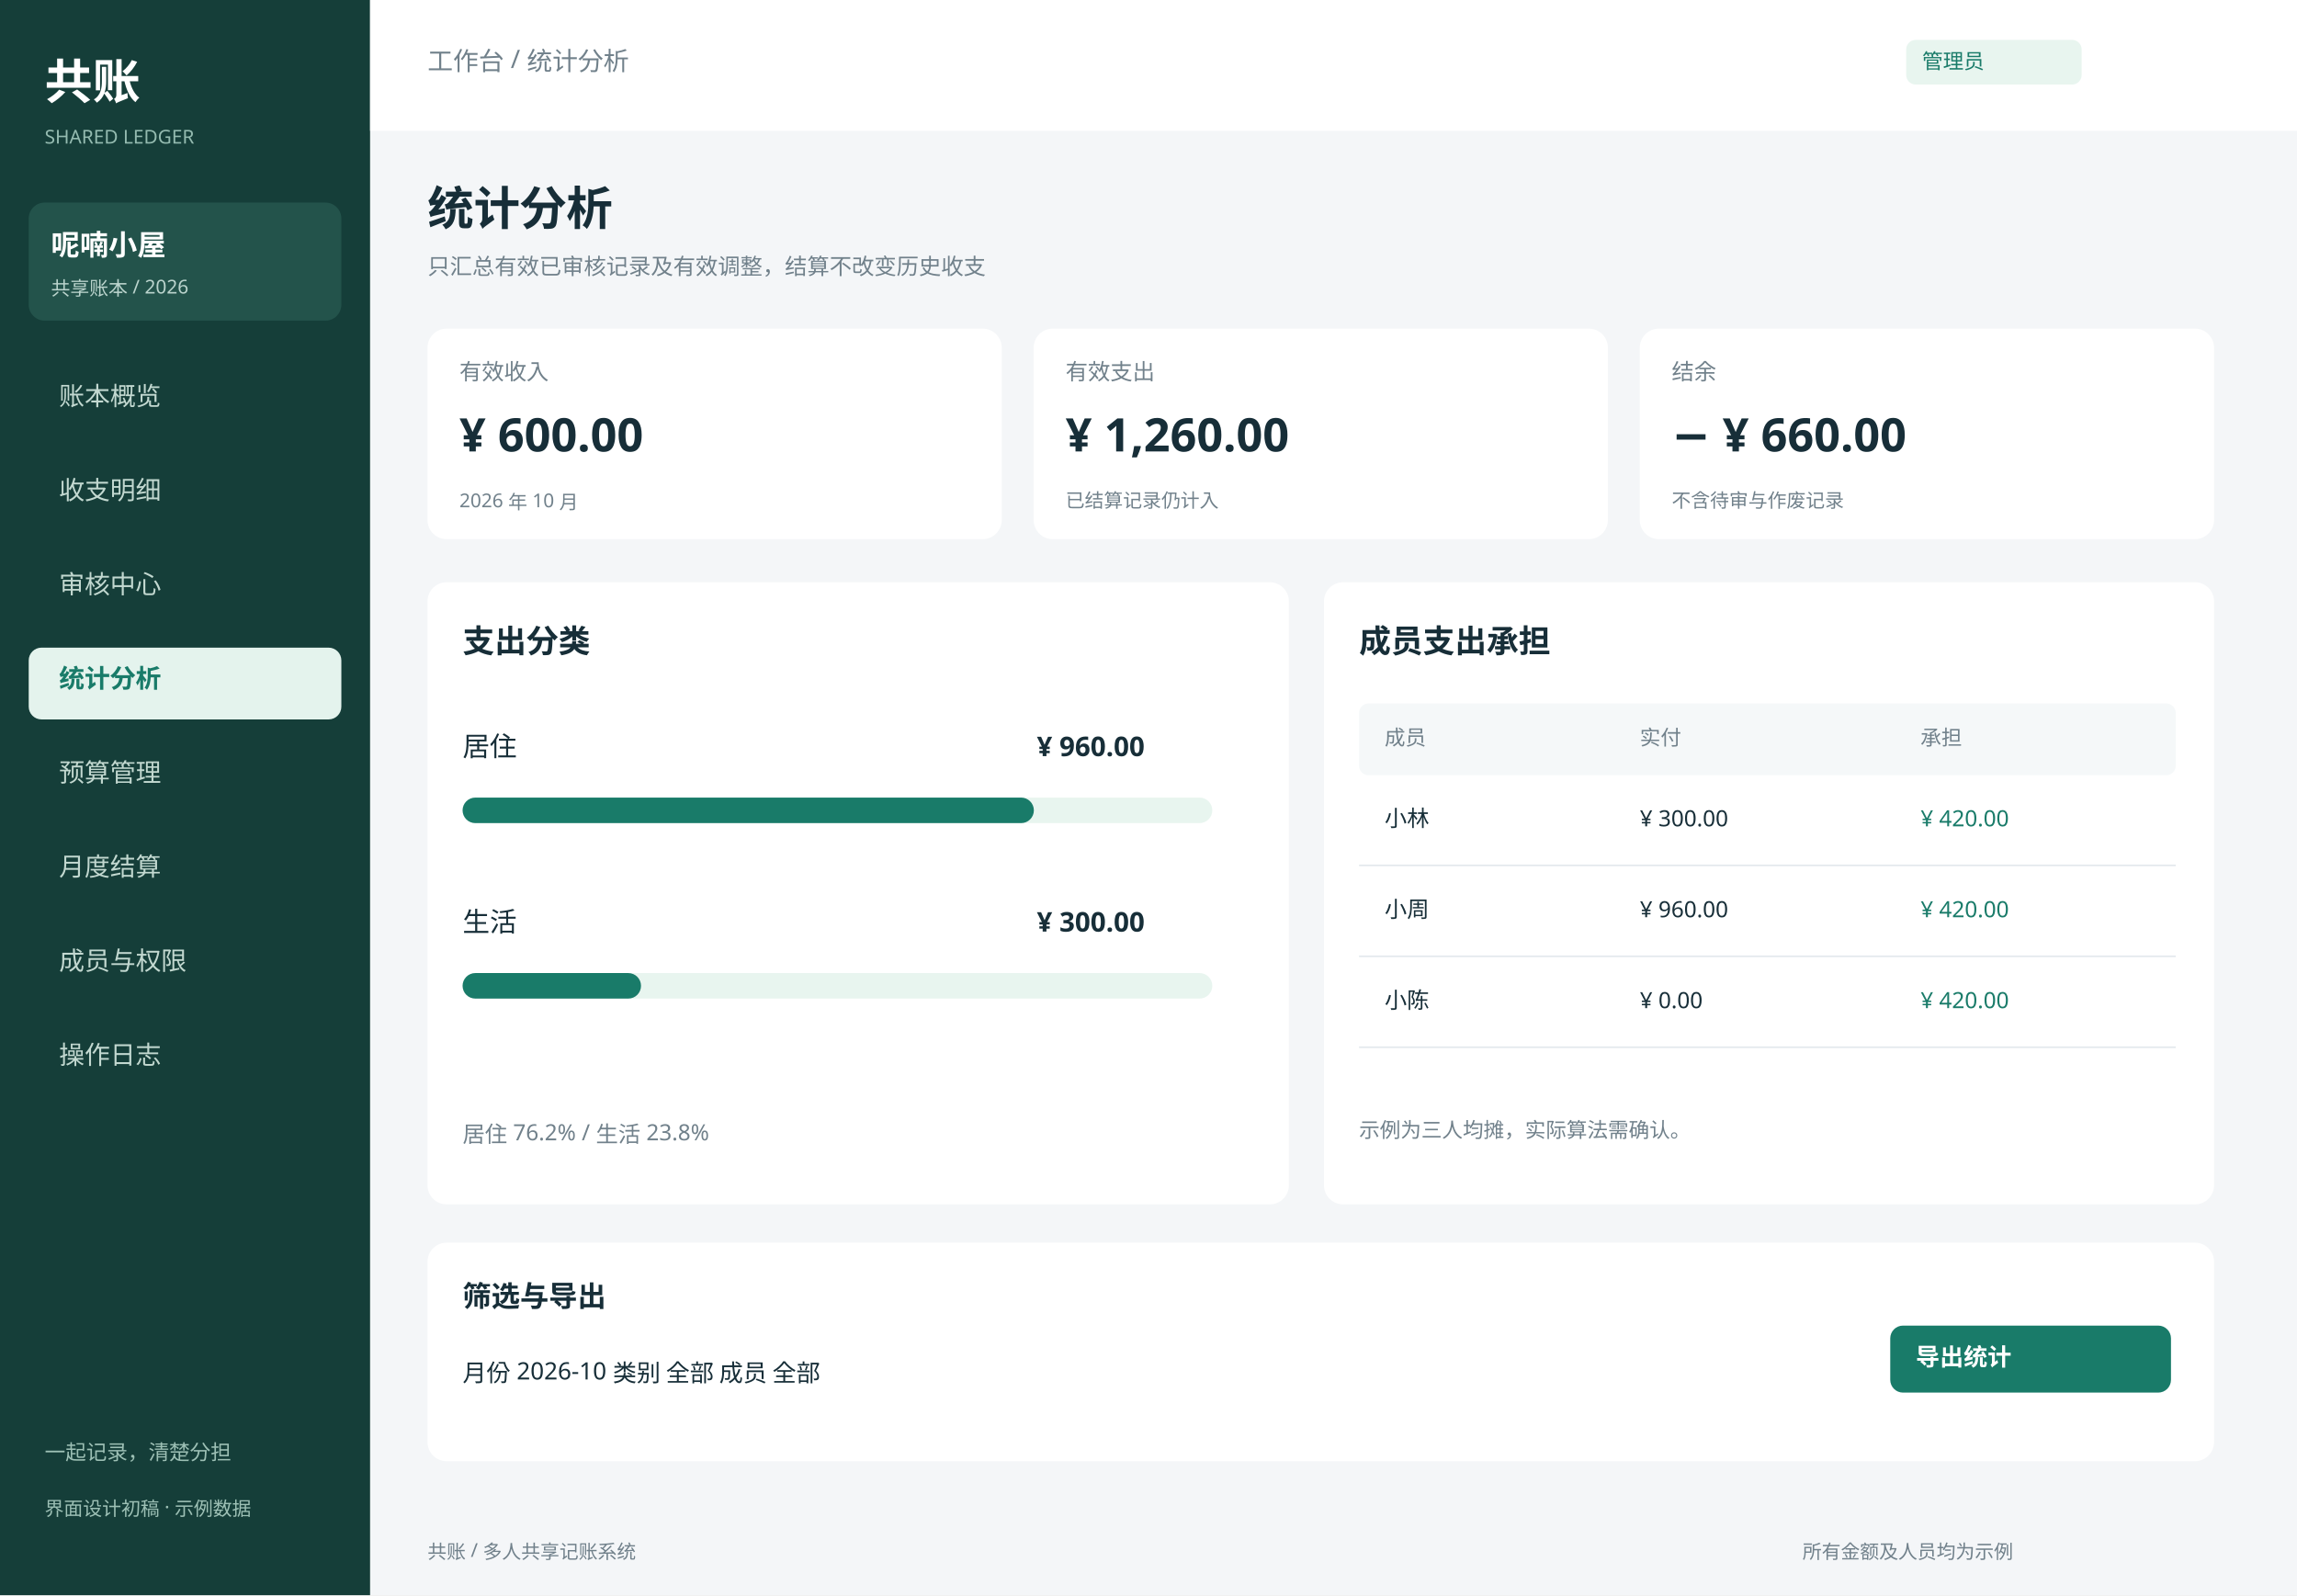
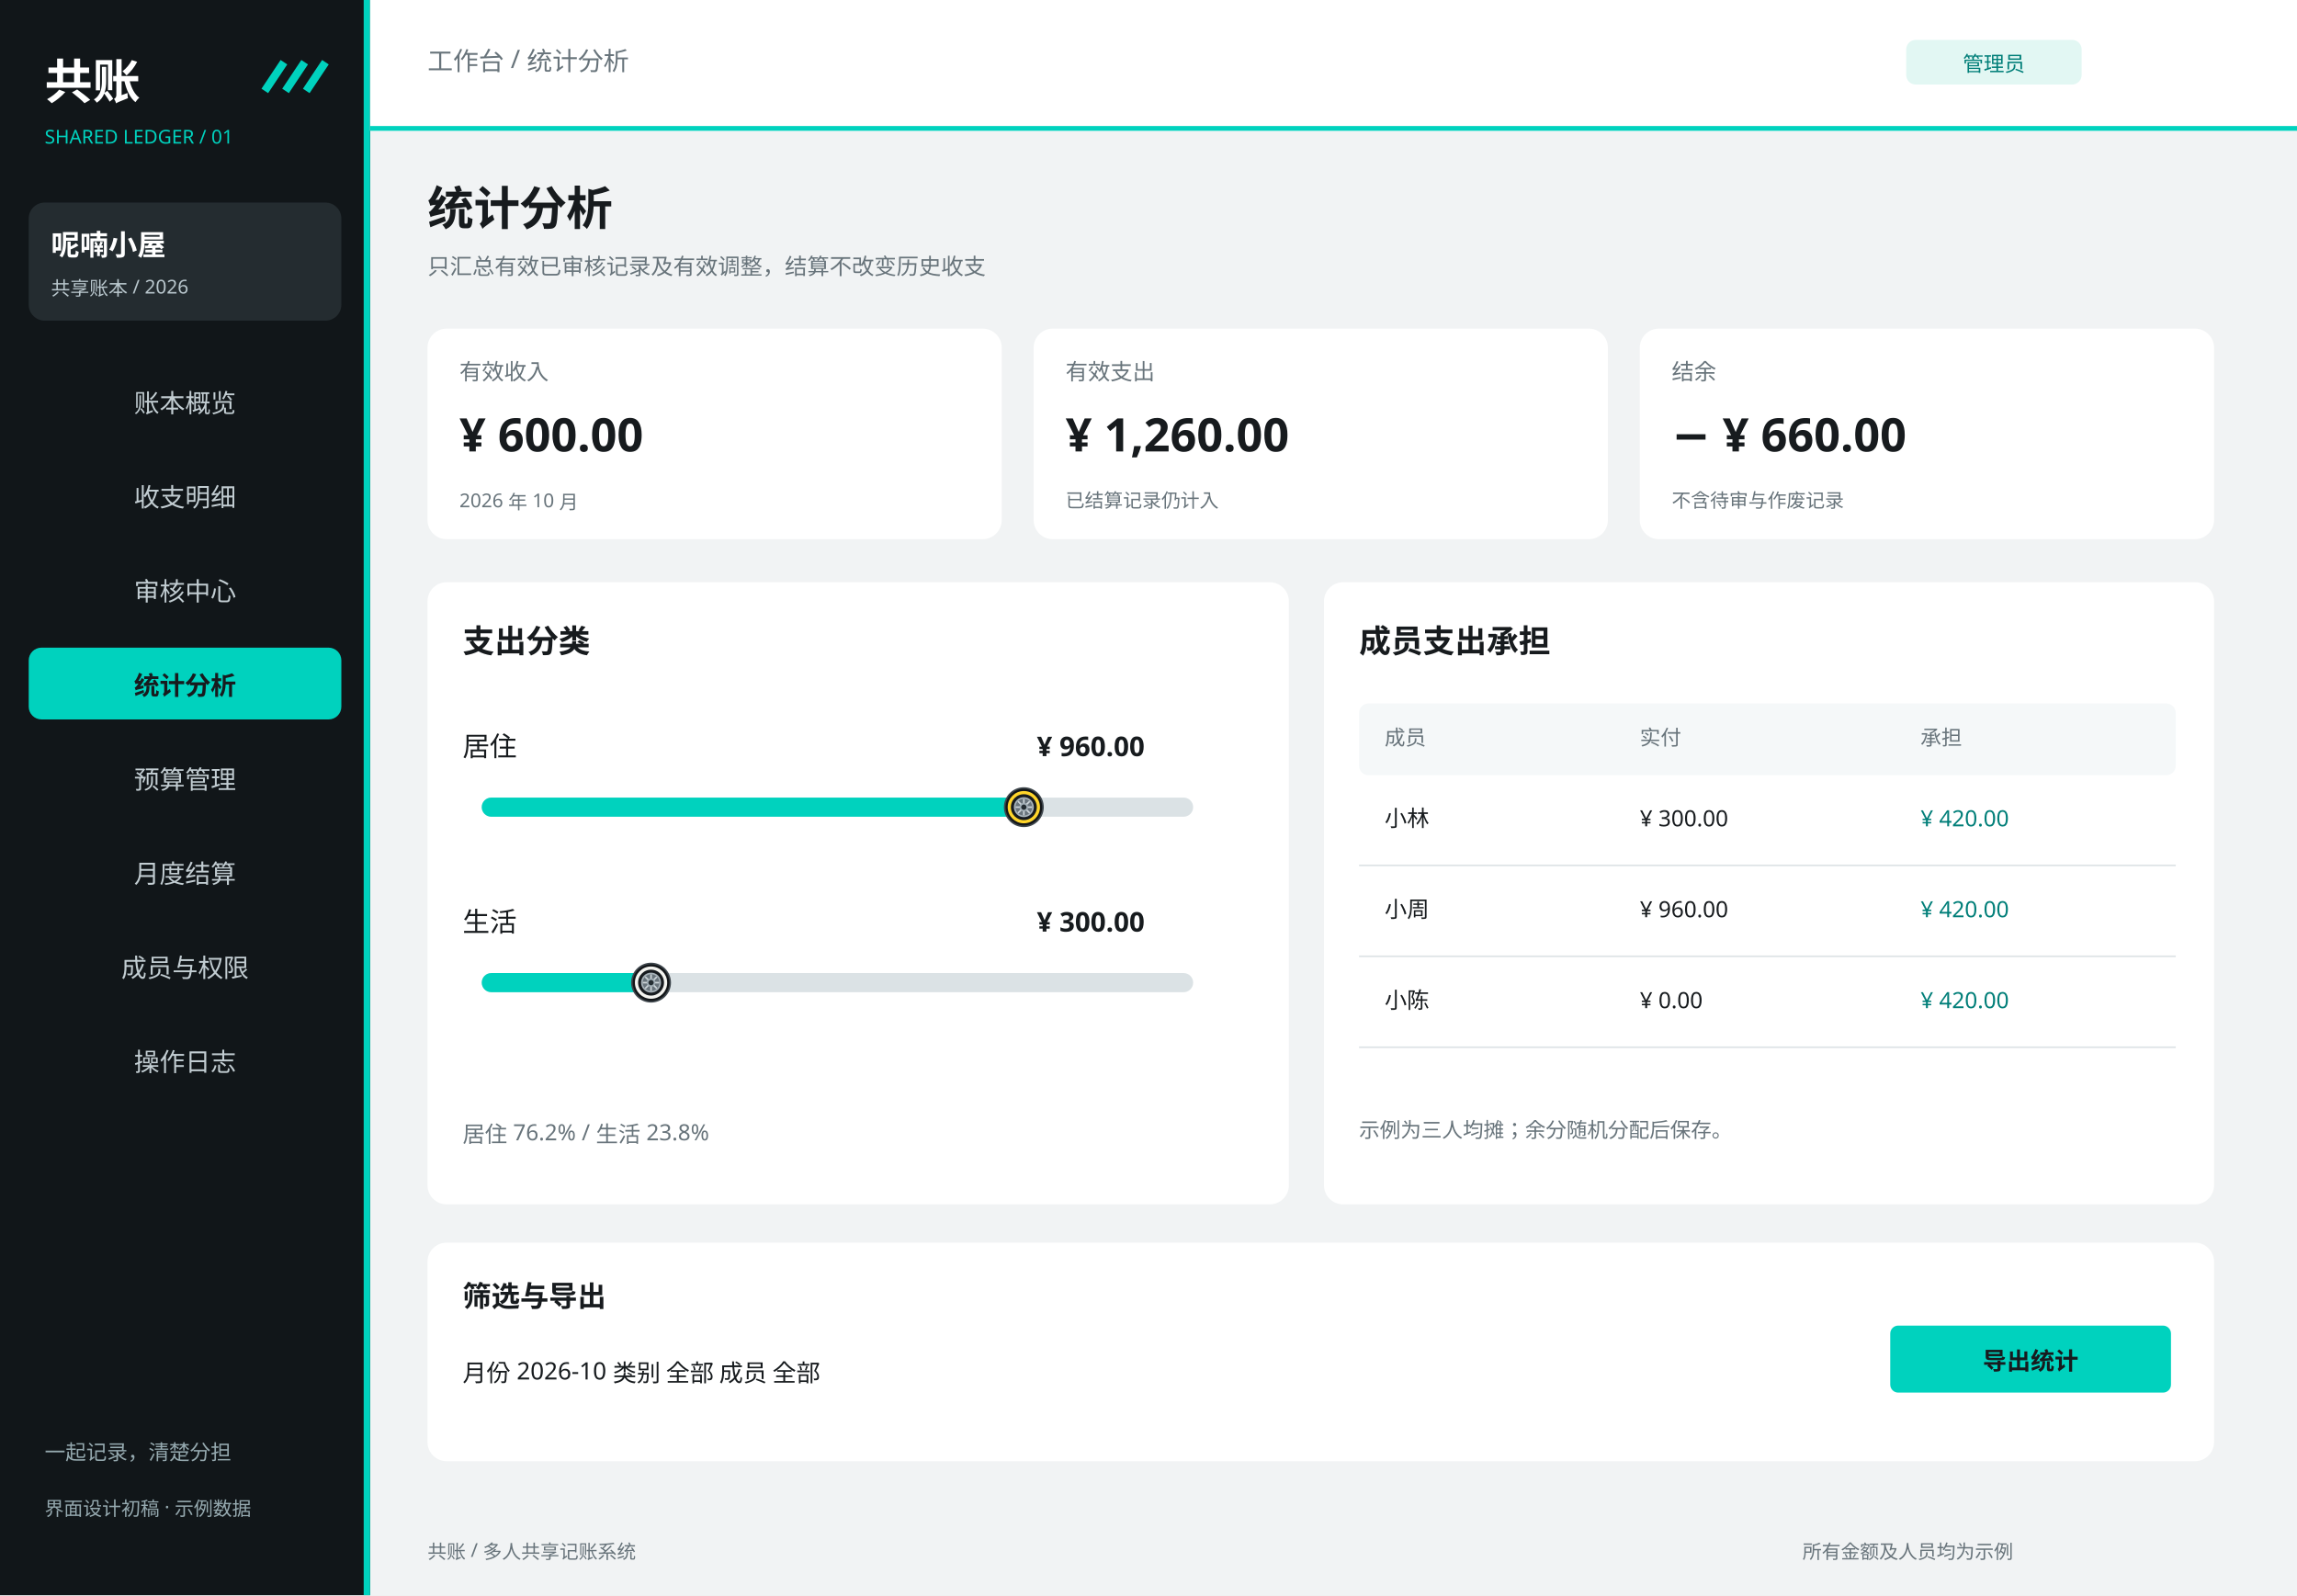
<svg xmlns="http://www.w3.org/2000/svg" width="1440" height="1000" viewBox="0 0 1440 1000">
-   <rect width="1440" height="1000" fill="#F4F6F8" />
-   <rect x="0" y="0" width="232" height="1000" rx="0" fill="#153E39" />
+   <rect width="1440" height="1000" fill="#F1F3F4" />
+   <rect x="0" y="0" width="232" height="1000" rx="0" fill="#111619" />
+   <rect x="228" y="0" width="4" height="1000" rx="0" fill="#00D2BE" />
+   <line x1="166" y1="57" x2="178" y2="39" stroke="#00D2BE" stroke-width="5" />
+   <line x1="179" y1="57" x2="191" y2="39" stroke="#00D2BE" stroke-width="5" />
+   <line x1="192" y1="57" x2="204" y2="39" stroke="#00D2BE" stroke-width="5" />
  <text x="28" y="62" font-family="Microsoft YaHei, sans-serif" font-size="30" font-weight="700" fill="white">共账</text>
-   <text x="28" y="90" font-family="Microsoft YaHei, sans-serif" font-size="12" font-weight="400" fill="#94BBB0">SHARED LEDGER</text>
-   <rect x="18" y="127" width="196" height="74" rx="10" fill="#23534B" />
+   <text x="28" y="90" font-family="Microsoft YaHei, sans-serif" font-size="12" font-weight="400" fill="#00D2BE">SHARED LEDGER / 01</text>
+   <rect x="18" y="127" width="196" height="74" rx="10" fill="#242C30" />
  <text x="32" y="160" font-family="Microsoft YaHei, sans-serif" font-size="18" font-weight="700" fill="white">呢喃小屋</text>
-   <text x="32" y="185" font-family="Microsoft YaHei, sans-serif" font-size="12" font-weight="400" fill="#BBD4CD">共享账本  /  2026</text>
-   <text x="37" y="254" font-family="Microsoft YaHei, sans-serif" font-size="16" font-weight="400" fill="#C2D8D0">账本概览</text>
-   <text x="37" y="313" font-family="Microsoft YaHei, sans-serif" font-size="16" font-weight="400" fill="#C2D8D0">收支明细</text>
-   <text x="37" y="372" font-family="Microsoft YaHei, sans-serif" font-size="16" font-weight="400" fill="#C2D8D0">审核中心</text>
-   <rect x="18" y="406" width="196" height="45" rx="8" fill="#E4F3ED" />
-   <text x="37" y="431" font-family="Microsoft YaHei, sans-serif" font-size="16" font-weight="700" fill="#197B69">统计分析</text>
-   <text x="37" y="490" font-family="Microsoft YaHei, sans-serif" font-size="16" font-weight="400" fill="#C2D8D0">预算管理</text>
-   <text x="37" y="549" font-family="Microsoft YaHei, sans-serif" font-size="16" font-weight="400" fill="#C2D8D0">月度结算</text>
-   <text x="37" y="608" font-family="Microsoft YaHei, sans-serif" font-size="16" font-weight="400" fill="#C2D8D0">成员与权限</text>
-   <text x="37" y="667" font-family="Microsoft YaHei, sans-serif" font-size="16" font-weight="400" fill="#C2D8D0">操作日志</text>
-   <text x="28" y="915" font-family="Microsoft YaHei, sans-serif" font-size="13" font-weight="400" fill="#9DC0B5">一起记录，清楚分担</text>
-   <text x="28" y="950" font-family="Microsoft YaHei, sans-serif" font-size="12" font-weight="400" fill="#9DC0B5">界面设计初稿  ·  示例数据</text>
+   <text x="32" y="185" font-family="Microsoft YaHei, sans-serif" font-size="12" font-weight="400" fill="#B9C7CD">共享账本  /  2026</text>
+   <text x="116.0" y="251.5" text-anchor="middle" dominant-baseline="central" font-family="Microsoft YaHei, sans-serif" font-size="16" font-weight="400" fill="#C2CDD2">账本概览</text>
+   <text x="116.0" y="310.5" text-anchor="middle" dominant-baseline="central" font-family="Microsoft YaHei, sans-serif" font-size="16" font-weight="400" fill="#C2CDD2">收支明细</text>
+   <text x="116.0" y="369.5" text-anchor="middle" dominant-baseline="central" font-family="Microsoft YaHei, sans-serif" font-size="16" font-weight="400" fill="#C2CDD2">审核中心</text>
+   <rect x="18" y="406" width="196" height="45" rx="8" fill="#00D2BE" />
+   <text x="116.0" y="428.5" text-anchor="middle" dominant-baseline="central" font-family="Microsoft YaHei, sans-serif" font-size="16" font-weight="700" fill="#171B1E">统计分析</text>
+   <text x="116.0" y="487.5" text-anchor="middle" dominant-baseline="central" font-family="Microsoft YaHei, sans-serif" font-size="16" font-weight="400" fill="#C2CDD2">预算管理</text>
+   <text x="116.0" y="546.5" text-anchor="middle" dominant-baseline="central" font-family="Microsoft YaHei, sans-serif" font-size="16" font-weight="400" fill="#C2CDD2">月度结算</text>
+   <text x="116.0" y="605.5" text-anchor="middle" dominant-baseline="central" font-family="Microsoft YaHei, sans-serif" font-size="16" font-weight="400" fill="#C2CDD2">成员与权限</text>
+   <text x="116.0" y="664.5" text-anchor="middle" dominant-baseline="central" font-family="Microsoft YaHei, sans-serif" font-size="16" font-weight="400" fill="#C2CDD2">操作日志</text>
+   <text x="28" y="915" font-family="Microsoft YaHei, sans-serif" font-size="13" font-weight="400" fill="#95A9AF">一起记录，清楚分担</text>
+   <text x="28" y="950" font-family="Microsoft YaHei, sans-serif" font-size="12" font-weight="400" fill="#95A9AF">界面设计初稿  ·  示例数据</text>
  <rect x="232" y="0" width="1208" height="82" rx="0" fill="white" />
-   <text x="268" y="44" font-family="Microsoft YaHei, sans-serif" font-size="16" font-weight="400" fill="#71818B">工作台  /  统计分析</text>
-   <rect x="1195" y="25" width="110" height="28" rx="6" fill="#E8F5EF" />
-   <text x="1205" y="43" font-family="Microsoft YaHei, sans-serif" font-size="13" font-weight="400" fill="#197B69">管理员</text>
-   <text x="268" y="141" font-family="Microsoft YaHei, sans-serif" font-size="29" font-weight="700" fill="#172E38">统计分析</text>
-   <text x="268" y="172" font-family="Microsoft YaHei, sans-serif" font-size="14" font-weight="400" fill="#71818B">只汇总有效已审核记录及有效调整，结算不改变历史收支</text>
-   <text x="268" y="977" font-family="Microsoft YaHei, sans-serif" font-size="12" font-weight="400" fill="#71818B">共账  /  多人共享记账系统</text>
-   <text x="1130" y="977" font-family="Microsoft YaHei, sans-serif" font-size="12" font-weight="400" fill="#71818B">所有金额及人员均为示例</text>
+   <rect x="232" y="79" width="1208" height="3" rx="0" fill="#00D2BE" />
+   <text x="268" y="44" font-family="Microsoft YaHei, sans-serif" font-size="16" font-weight="400" fill="#68747B">工作台  /  统计分析</text>
+   <rect x="1195" y="25" width="110" height="28" rx="6" fill="#E2F7F3" />
+   <text x="1250.0" y="39.0" text-anchor="middle" dominant-baseline="central" font-family="Microsoft YaHei, sans-serif" font-size="13" font-weight="400" fill="#007E78">管理员</text>
+   <text x="268" y="141" font-family="Microsoft YaHei, sans-serif" font-size="29" font-weight="700" fill="#171B1E">统计分析</text>
+   <text x="268" y="172" font-family="Microsoft YaHei, sans-serif" font-size="14" font-weight="400" fill="#68747B">只汇总有效已审核记录及有效调整，结算不改变历史收支</text>
+   <text x="268" y="977" font-family="Microsoft YaHei, sans-serif" font-size="12" font-weight="400" fill="#68747B">共账  /  多人共享记账系统</text>
+   <text x="1130" y="977" font-family="Microsoft YaHei, sans-serif" font-size="12" font-weight="400" fill="#68747B">所有金额及人员均为示例</text>
  <rect x="268" y="206" width="360" height="132" rx="12" fill="white" />
-   <text x="288" y="238" font-family="Microsoft YaHei, sans-serif" font-size="14" font-weight="400" fill="#71818B">有效收入</text>
-   <text x="288" y="283" font-family="Microsoft YaHei, sans-serif" font-size="29" font-weight="700" fill="#172E38">¥ 600.00</text>
-   <text x="288" y="318" font-family="Microsoft YaHei, sans-serif" font-size="12" font-weight="400" fill="#71818B">2026 年 10 月</text>
+   <text x="288" y="238" font-family="Microsoft YaHei, sans-serif" font-size="14" font-weight="400" fill="#68747B">有效收入</text>
+   <text x="288" y="283" font-family="Microsoft YaHei, sans-serif" font-size="29" font-weight="700" fill="#171B1E">¥ 600.00</text>
+   <text x="288" y="318" font-family="Microsoft YaHei, sans-serif" font-size="12" font-weight="400" fill="#68747B">2026 年 10 月</text>
  <rect x="648" y="206" width="360" height="132" rx="12" fill="white" />
-   <text x="668" y="238" font-family="Microsoft YaHei, sans-serif" font-size="14" font-weight="400" fill="#71818B">有效支出</text>
-   <text x="668" y="283" font-family="Microsoft YaHei, sans-serif" font-size="29" font-weight="700" fill="#172E38">¥ 1,260.00</text>
-   <text x="668" y="318" font-family="Microsoft YaHei, sans-serif" font-size="12" font-weight="400" fill="#71818B">已结算记录仍计入</text>
+   <text x="668" y="238" font-family="Microsoft YaHei, sans-serif" font-size="14" font-weight="400" fill="#68747B">有效支出</text>
+   <text x="668" y="283" font-family="Microsoft YaHei, sans-serif" font-size="29" font-weight="700" fill="#171B1E">¥ 1,260.00</text>
+   <text x="668" y="318" font-family="Microsoft YaHei, sans-serif" font-size="12" font-weight="400" fill="#68747B">已结算记录仍计入</text>
  <rect x="1028" y="206" width="360" height="132" rx="12" fill="white" />
-   <text x="1048" y="238" font-family="Microsoft YaHei, sans-serif" font-size="14" font-weight="400" fill="#71818B">结余</text>
-   <text x="1048" y="283" font-family="Microsoft YaHei, sans-serif" font-size="29" font-weight="700" fill="#172E38">− ¥ 660.00</text>
-   <text x="1048" y="318" font-family="Microsoft YaHei, sans-serif" font-size="12" font-weight="400" fill="#71818B">不含待审与作废记录</text>
+   <text x="1048" y="238" font-family="Microsoft YaHei, sans-serif" font-size="14" font-weight="400" fill="#68747B">结余</text>
+   <text x="1048" y="283" font-family="Microsoft YaHei, sans-serif" font-size="29" font-weight="700" fill="#171B1E">− ¥ 660.00</text>
+   <text x="1048" y="318" font-family="Microsoft YaHei, sans-serif" font-size="12" font-weight="400" fill="#68747B">不含待审与作废记录</text>
  <rect x="268" y="365" width="540" height="390" rx="12" fill="white" />
-   <text x="290" y="409" font-family="Microsoft YaHei, sans-serif" font-size="20" font-weight="700" fill="#172E38">支出分类</text>
-   <text x="290" y="474" font-family="Microsoft YaHei, sans-serif" font-size="17" font-weight="400" fill="#172E38">居住</text>
-   <text x="650" y="474" font-family="Microsoft YaHei, sans-serif" font-size="17" font-weight="700" fill="#172E38">¥ 960.00</text>
-   <rect x="290" y="500" width="470" height="16" rx="8" fill="#E8F5EF" />
-   <rect x="290" y="500" width="358.14" height="16" rx="8" fill="#197B69" />
-   <text x="290" y="584" font-family="Microsoft YaHei, sans-serif" font-size="17" font-weight="400" fill="#172E38">生活</text>
-   <text x="650" y="584" font-family="Microsoft YaHei, sans-serif" font-size="17" font-weight="700" fill="#172E38">¥ 300.00</text>
-   <rect x="290" y="610" width="470" height="16" rx="8" fill="#E8F5EF" />
-   <rect x="290" y="610" width="111.86" height="16" rx="8" fill="#197B69" />
-   <text x="290" y="716" font-family="Microsoft YaHei, sans-serif" font-size="14" font-weight="400" fill="#71818B">居住 76.2%   /   生活 23.8%</text>
+   <text x="290" y="409" font-family="Microsoft YaHei, sans-serif" font-size="20" font-weight="700" fill="#171B1E">支出分类</text>
+   <text x="290" y="474" font-family="Microsoft YaHei, sans-serif" font-size="17" font-weight="400" fill="#171B1E">居住</text>
+   <text x="650" y="474" font-family="Microsoft YaHei, sans-serif" font-size="17" font-weight="700" fill="#171B1E">¥ 960.00</text>
+   <rect x="302" y="500" width="446" height="12" rx="6.0" fill="#DBE2E5" />
+   <rect x="302" y="500" width="339.852" height="12" rx="6.0" fill="#00D2BE" />
+   <circle cx="641.852" cy="506.0" r="12" fill="#121518" stroke="#3E464C" stroke-width="1" />
+   <circle cx="641.852" cy="506.0" r="9.12" fill="#171B1F" stroke="#FFD52A" stroke-width="2" />
+   <circle cx="641.852" cy="506.0" r="5.76" fill="#69747C" stroke="#A7B2B9" stroke-width="1" />
+   <line x1="644.012" y1="506.0" x2="647.012" y2="506.0" stroke="#CCD4D8" stroke-width="1" />
+   <line x1="643.379" y1="507.527" x2="645.501" y2="509.649" stroke="#CCD4D8" stroke-width="1" />
+   <line x1="641.852" y1="508.16" x2="641.852" y2="511.16" stroke="#CCD4D8" stroke-width="1" />
+   <line x1="640.325" y1="507.527" x2="638.203" y2="509.649" stroke="#CCD4D8" stroke-width="1" />
+   <line x1="639.692" y1="506.0" x2="636.692" y2="506.0" stroke="#CCD4D8" stroke-width="1" />
+   <line x1="640.325" y1="504.473" x2="638.203" y2="502.351" stroke="#CCD4D8" stroke-width="1" />
+   <line x1="641.852" y1="503.84" x2="641.852" y2="500.84" stroke="#CCD4D8" stroke-width="1" />
+   <line x1="643.379" y1="504.473" x2="645.501" y2="502.351" stroke="#CCD4D8" stroke-width="1" />
+   <circle cx="641.852" cy="506.0" r="2.16" fill="#242D32" stroke="#A2AFB7" stroke-width="1" />
+   <text x="290" y="584" font-family="Microsoft YaHei, sans-serif" font-size="17" font-weight="400" fill="#171B1E">生活</text>
+   <text x="650" y="584" font-family="Microsoft YaHei, sans-serif" font-size="17" font-weight="700" fill="#171B1E">¥ 300.00</text>
+   <rect x="302" y="610" width="446" height="12" rx="6.0" fill="#DBE2E5" />
+   <rect x="302" y="610" width="106.148" height="12" rx="6.0" fill="#00D2BE" />
+   <circle cx="408.148" cy="616.0" r="12" fill="#121518" stroke="#3E464C" stroke-width="1" />
+   <circle cx="408.148" cy="616.0" r="9.12" fill="#171B1F" stroke="#F4F4F0" stroke-width="2" />
+   <circle cx="408.148" cy="616.0" r="5.76" fill="#69747C" stroke="#A7B2B9" stroke-width="1" />
+   <line x1="410.308" y1="616.0" x2="413.308" y2="616.0" stroke="#CCD4D8" stroke-width="1" />
+   <line x1="409.675" y1="617.527" x2="411.797" y2="619.649" stroke="#CCD4D8" stroke-width="1" />
+   <line x1="408.148" y1="618.16" x2="408.148" y2="621.16" stroke="#CCD4D8" stroke-width="1" />
+   <line x1="406.621" y1="617.527" x2="404.499" y2="619.649" stroke="#CCD4D8" stroke-width="1" />
+   <line x1="405.988" y1="616.0" x2="402.988" y2="616.0" stroke="#CCD4D8" stroke-width="1" />
+   <line x1="406.621" y1="614.473" x2="404.499" y2="612.351" stroke="#CCD4D8" stroke-width="1" />
+   <line x1="408.148" y1="613.84" x2="408.148" y2="610.84" stroke="#CCD4D8" stroke-width="1" />
+   <line x1="409.675" y1="614.473" x2="411.797" y2="612.351" stroke="#CCD4D8" stroke-width="1" />
+   <circle cx="408.148" cy="616.0" r="2.16" fill="#242D32" stroke="#A2AFB7" stroke-width="1" />
+   <text x="290" y="716" font-family="Microsoft YaHei, sans-serif" font-size="14" font-weight="400" fill="#68747B">居住 76.2%   /   生活 23.8%</text>
  <rect x="830" y="365" width="558" height="390" rx="12" fill="white" />
-   <text x="852" y="409" font-family="Microsoft YaHei, sans-serif" font-size="20" font-weight="700" fill="#172E38">成员支出承担</text>
+   <text x="852" y="409" font-family="Microsoft YaHei, sans-serif" font-size="20" font-weight="700" fill="#171B1E">成员支出承担</text>
  <rect x="852" y="441" width="512" height="45" rx="6" fill="#F5F8F9" />
-   <text x="868" y="467" font-family="Microsoft YaHei, sans-serif" font-size="13" font-weight="400" fill="#71818B">成员</text>
-   <text x="1028" y="467" font-family="Microsoft YaHei, sans-serif" font-size="13" font-weight="400" fill="#71818B">实付</text>
-   <text x="1204" y="467" font-family="Microsoft YaHei, sans-serif" font-size="13" font-weight="400" fill="#71818B">承担</text>
-   <rect x="852" y="542" width="512" height="1" rx="0" fill="#E3E9ED" />
-   <text x="868" y="518" font-family="Microsoft YaHei, sans-serif" font-size="14" font-weight="400" fill="#172E38">小林</text>
-   <text x="1028" y="518" font-family="Microsoft YaHei, sans-serif" font-size="14" font-weight="400" fill="#172E38">¥ 300.00</text>
-   <text x="1204" y="518" font-family="Microsoft YaHei, sans-serif" font-size="14" font-weight="400" fill="#197B69">¥ 420.00</text>
-   <rect x="852" y="599" width="512" height="1" rx="0" fill="#E3E9ED" />
-   <text x="868" y="575" font-family="Microsoft YaHei, sans-serif" font-size="14" font-weight="400" fill="#172E38">小周</text>
-   <text x="1028" y="575" font-family="Microsoft YaHei, sans-serif" font-size="14" font-weight="400" fill="#172E38">¥ 960.00</text>
-   <text x="1204" y="575" font-family="Microsoft YaHei, sans-serif" font-size="14" font-weight="400" fill="#197B69">¥ 420.00</text>
-   <rect x="852" y="656" width="512" height="1" rx="0" fill="#E3E9ED" />
-   <text x="868" y="632" font-family="Microsoft YaHei, sans-serif" font-size="14" font-weight="400" fill="#172E38">小陈</text>
-   <text x="1028" y="632" font-family="Microsoft YaHei, sans-serif" font-size="14" font-weight="400" fill="#172E38">¥ 0.00</text>
-   <text x="1204" y="632" font-family="Microsoft YaHei, sans-serif" font-size="14" font-weight="400" fill="#197B69">¥ 420.00</text>
-   <text x="852" y="713" font-family="Microsoft YaHei, sans-serif" font-size="13" font-weight="400" fill="#71818B">示例为三人均摊，实际算法需确认。</text>
+   <text x="868" y="467" font-family="Microsoft YaHei, sans-serif" font-size="13" font-weight="400" fill="#68747B">成员</text>
+   <text x="1028" y="467" font-family="Microsoft YaHei, sans-serif" font-size="13" font-weight="400" fill="#68747B">实付</text>
+   <text x="1204" y="467" font-family="Microsoft YaHei, sans-serif" font-size="13" font-weight="400" fill="#68747B">承担</text>
+   <rect x="852" y="542" width="512" height="1" rx="0" fill="#DDE3E6" />
+   <text x="868" y="518" font-family="Microsoft YaHei, sans-serif" font-size="14" font-weight="400" fill="#171B1E">小林</text>
+   <text x="1028" y="518" font-family="Microsoft YaHei, sans-serif" font-size="14" font-weight="400" fill="#171B1E">¥ 300.00</text>
+   <text x="1204" y="518" font-family="Microsoft YaHei, sans-serif" font-size="14" font-weight="400" fill="#007E78">¥ 420.00</text>
+   <rect x="852" y="599" width="512" height="1" rx="0" fill="#DDE3E6" />
+   <text x="868" y="575" font-family="Microsoft YaHei, sans-serif" font-size="14" font-weight="400" fill="#171B1E">小周</text>
+   <text x="1028" y="575" font-family="Microsoft YaHei, sans-serif" font-size="14" font-weight="400" fill="#171B1E">¥ 960.00</text>
+   <text x="1204" y="575" font-family="Microsoft YaHei, sans-serif" font-size="14" font-weight="400" fill="#007E78">¥ 420.00</text>
+   <rect x="852" y="656" width="512" height="1" rx="0" fill="#DDE3E6" />
+   <text x="868" y="632" font-family="Microsoft YaHei, sans-serif" font-size="14" font-weight="400" fill="#171B1E">小陈</text>
+   <text x="1028" y="632" font-family="Microsoft YaHei, sans-serif" font-size="14" font-weight="400" fill="#171B1E">¥ 0.00</text>
+   <text x="1204" y="632" font-family="Microsoft YaHei, sans-serif" font-size="14" font-weight="400" fill="#007E78">¥ 420.00</text>
+   <text x="852" y="713" font-family="Microsoft YaHei, sans-serif" font-size="13" font-weight="400" fill="#68747B">示例为三人均摊；余分随机分配后保存。</text>
  <rect x="268" y="779" width="1120" height="137" rx="12" fill="white" />
-   <text x="290" y="819" font-family="Microsoft YaHei, sans-serif" font-size="18" font-weight="700" fill="#172E38">筛选与导出</text>
-   <text x="290" y="866" font-family="Microsoft YaHei, sans-serif" font-size="15" font-weight="400" fill="#172E38">月份  2026-10     类别  全部     成员  全部</text>
-   <rect x="1185" y="831" width="176" height="42" rx="8" fill="#197B69" />
-   <text x="1201" y="856" font-family="Microsoft YaHei, sans-serif" font-size="15" font-weight="700" fill="white">导出统计</text>
+   <text x="290" y="819" font-family="Microsoft YaHei, sans-serif" font-size="18" font-weight="700" fill="#171B1E">筛选与导出</text>
+   <text x="290" y="866" font-family="Microsoft YaHei, sans-serif" font-size="15" font-weight="400" fill="#171B1E">月份  2026-10     类别  全部     成员  全部</text>
+   <rect x="1185" y="831" width="176" height="42" rx="5" fill="#00D2BE" />
+   <text x="1273.0" y="852.0" text-anchor="middle" dominant-baseline="central" font-family="Microsoft YaHei, sans-serif" font-size="15" font-weight="700" fill="#171B1E">导出统计</text>
</svg>
